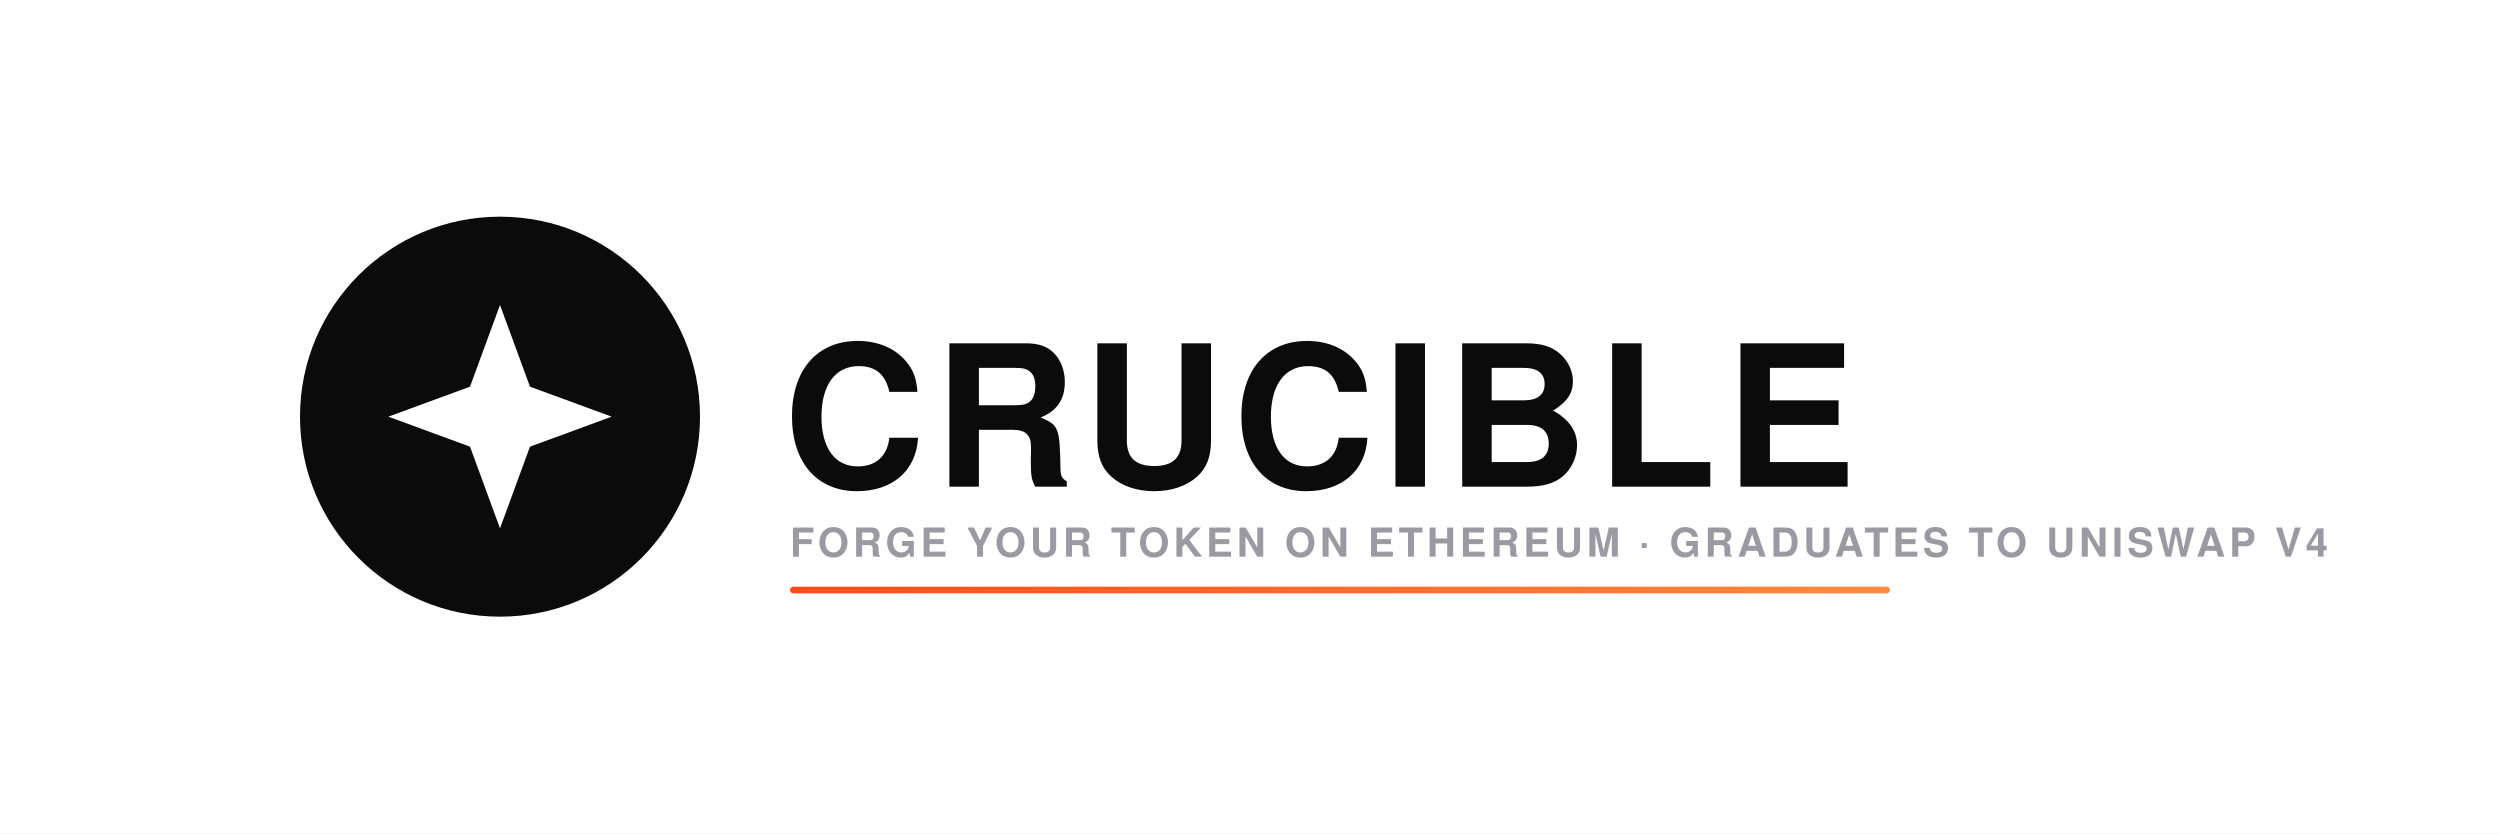
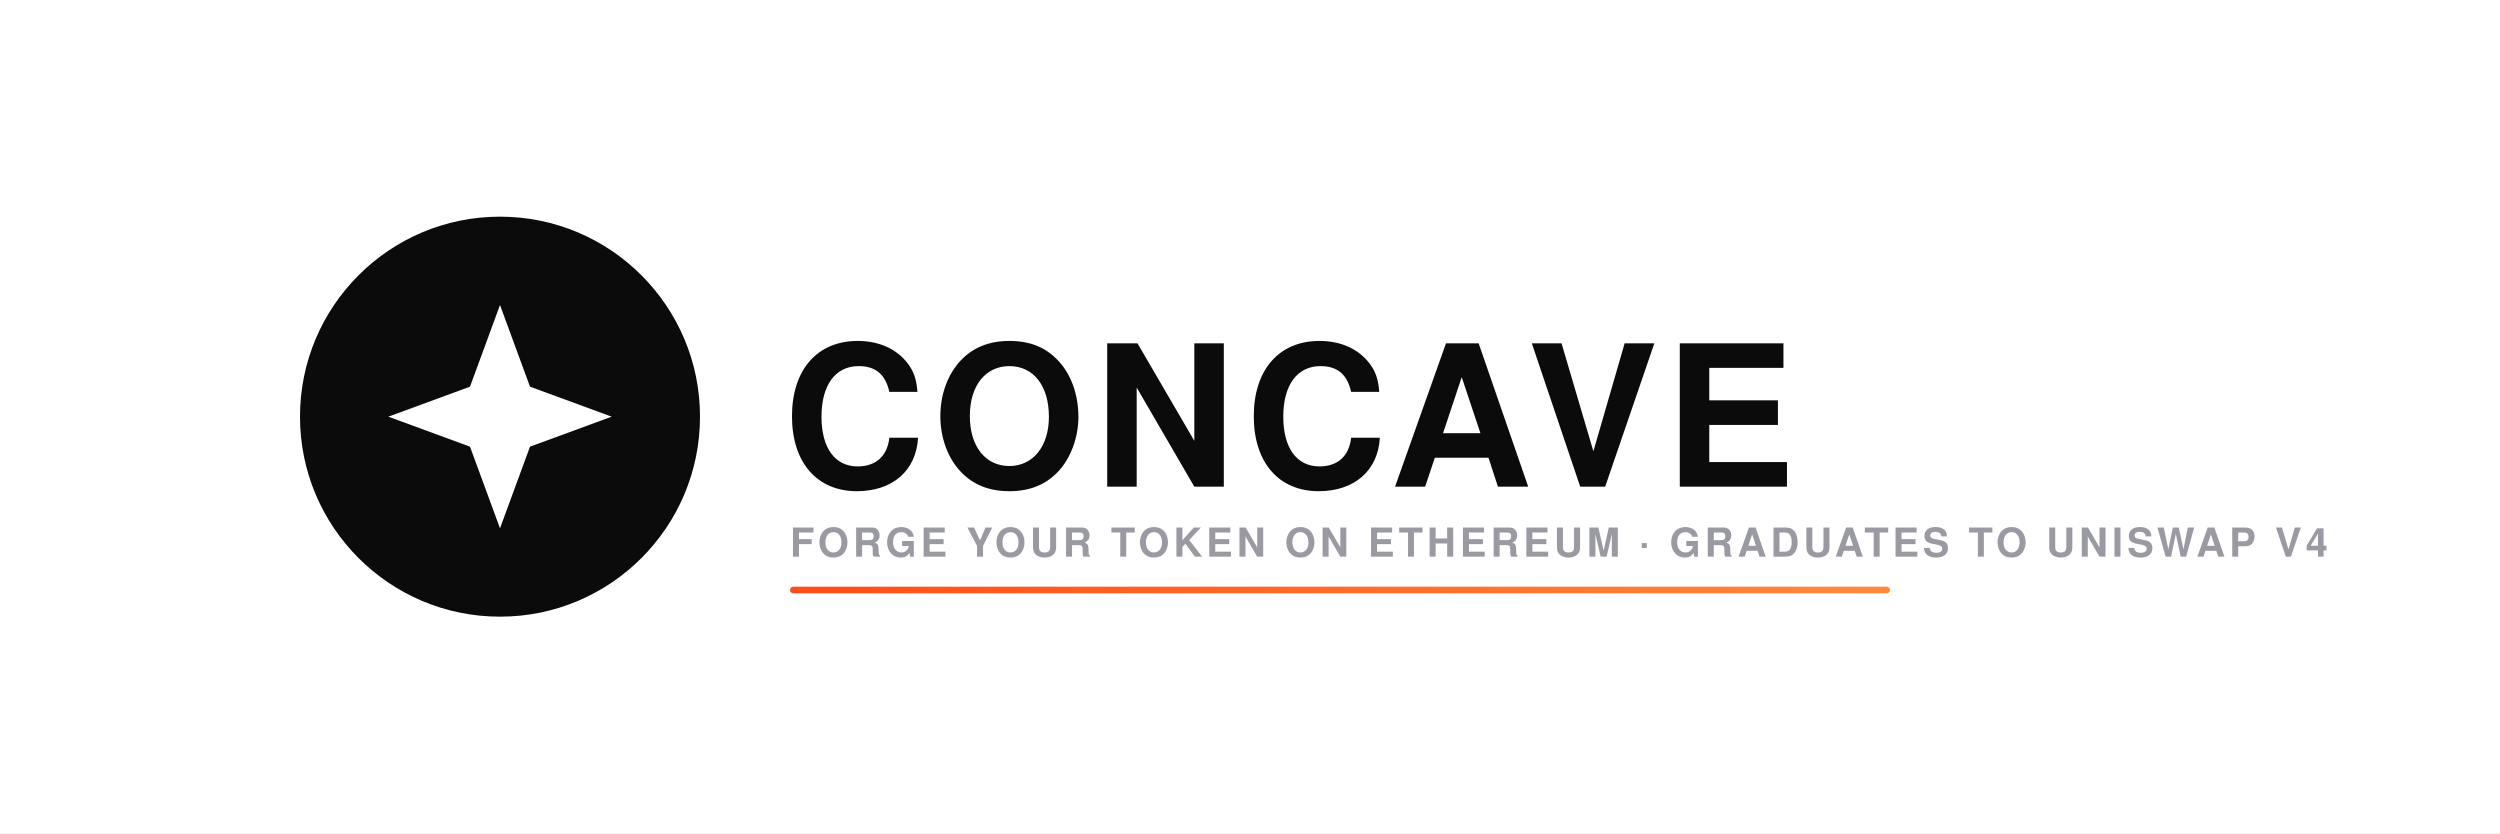
- <svg xmlns="http://www.w3.org/2000/svg" viewBox="0 0 1500 500" width="1500" height="500" role="img" aria-label="CRUCIBLE header">
+ <svg xmlns="http://www.w3.org/2000/svg" viewBox="0 0 1500 500" width="1500" height="500" role="img" aria-label="CONCAVE header">
  <defs>
    <linearGradient id="accent" x1="0" y1="0" x2="1" y2="0">
      <stop offset="0" stop-color="#ff4d1a" />
      <stop offset="1" stop-color="#ff8a3d" />
    </linearGradient>
  </defs>
  <rect width="1500" height="500" fill="#ffffff" />
  <circle cx="300" cy="250" r="120" fill="#0b0b0c" />
  <path d="M300 183 L318 232 L367 250 L318 268 L300 317 L282 268 L233 250 L282 232 Z" fill="#ffffff" />
-   <text x="470" y="292" font-family="Helvetica, Arial, sans-serif" font-size="118" font-weight="800" letter-spacing="5" fill="#0b0b0c">CRUCIBLE</text>
+   <text x="470" y="292" font-family="Helvetica, Arial, sans-serif" font-size="118" font-weight="800" letter-spacing="5" fill="#0b0b0c">CONCAVE</text>
  <text x="474" y="334" font-family="Helvetica, Arial, sans-serif" font-size="24" font-weight="600" letter-spacing="2.4" fill="#9a9aa3">FORGE YOUR TOKEN ON ETHEREUM · GRADUATES TO UNISWAP V4</text>
  <rect x="474" y="352" width="660" height="4" rx="2" fill="url(#accent)" />
</svg>
